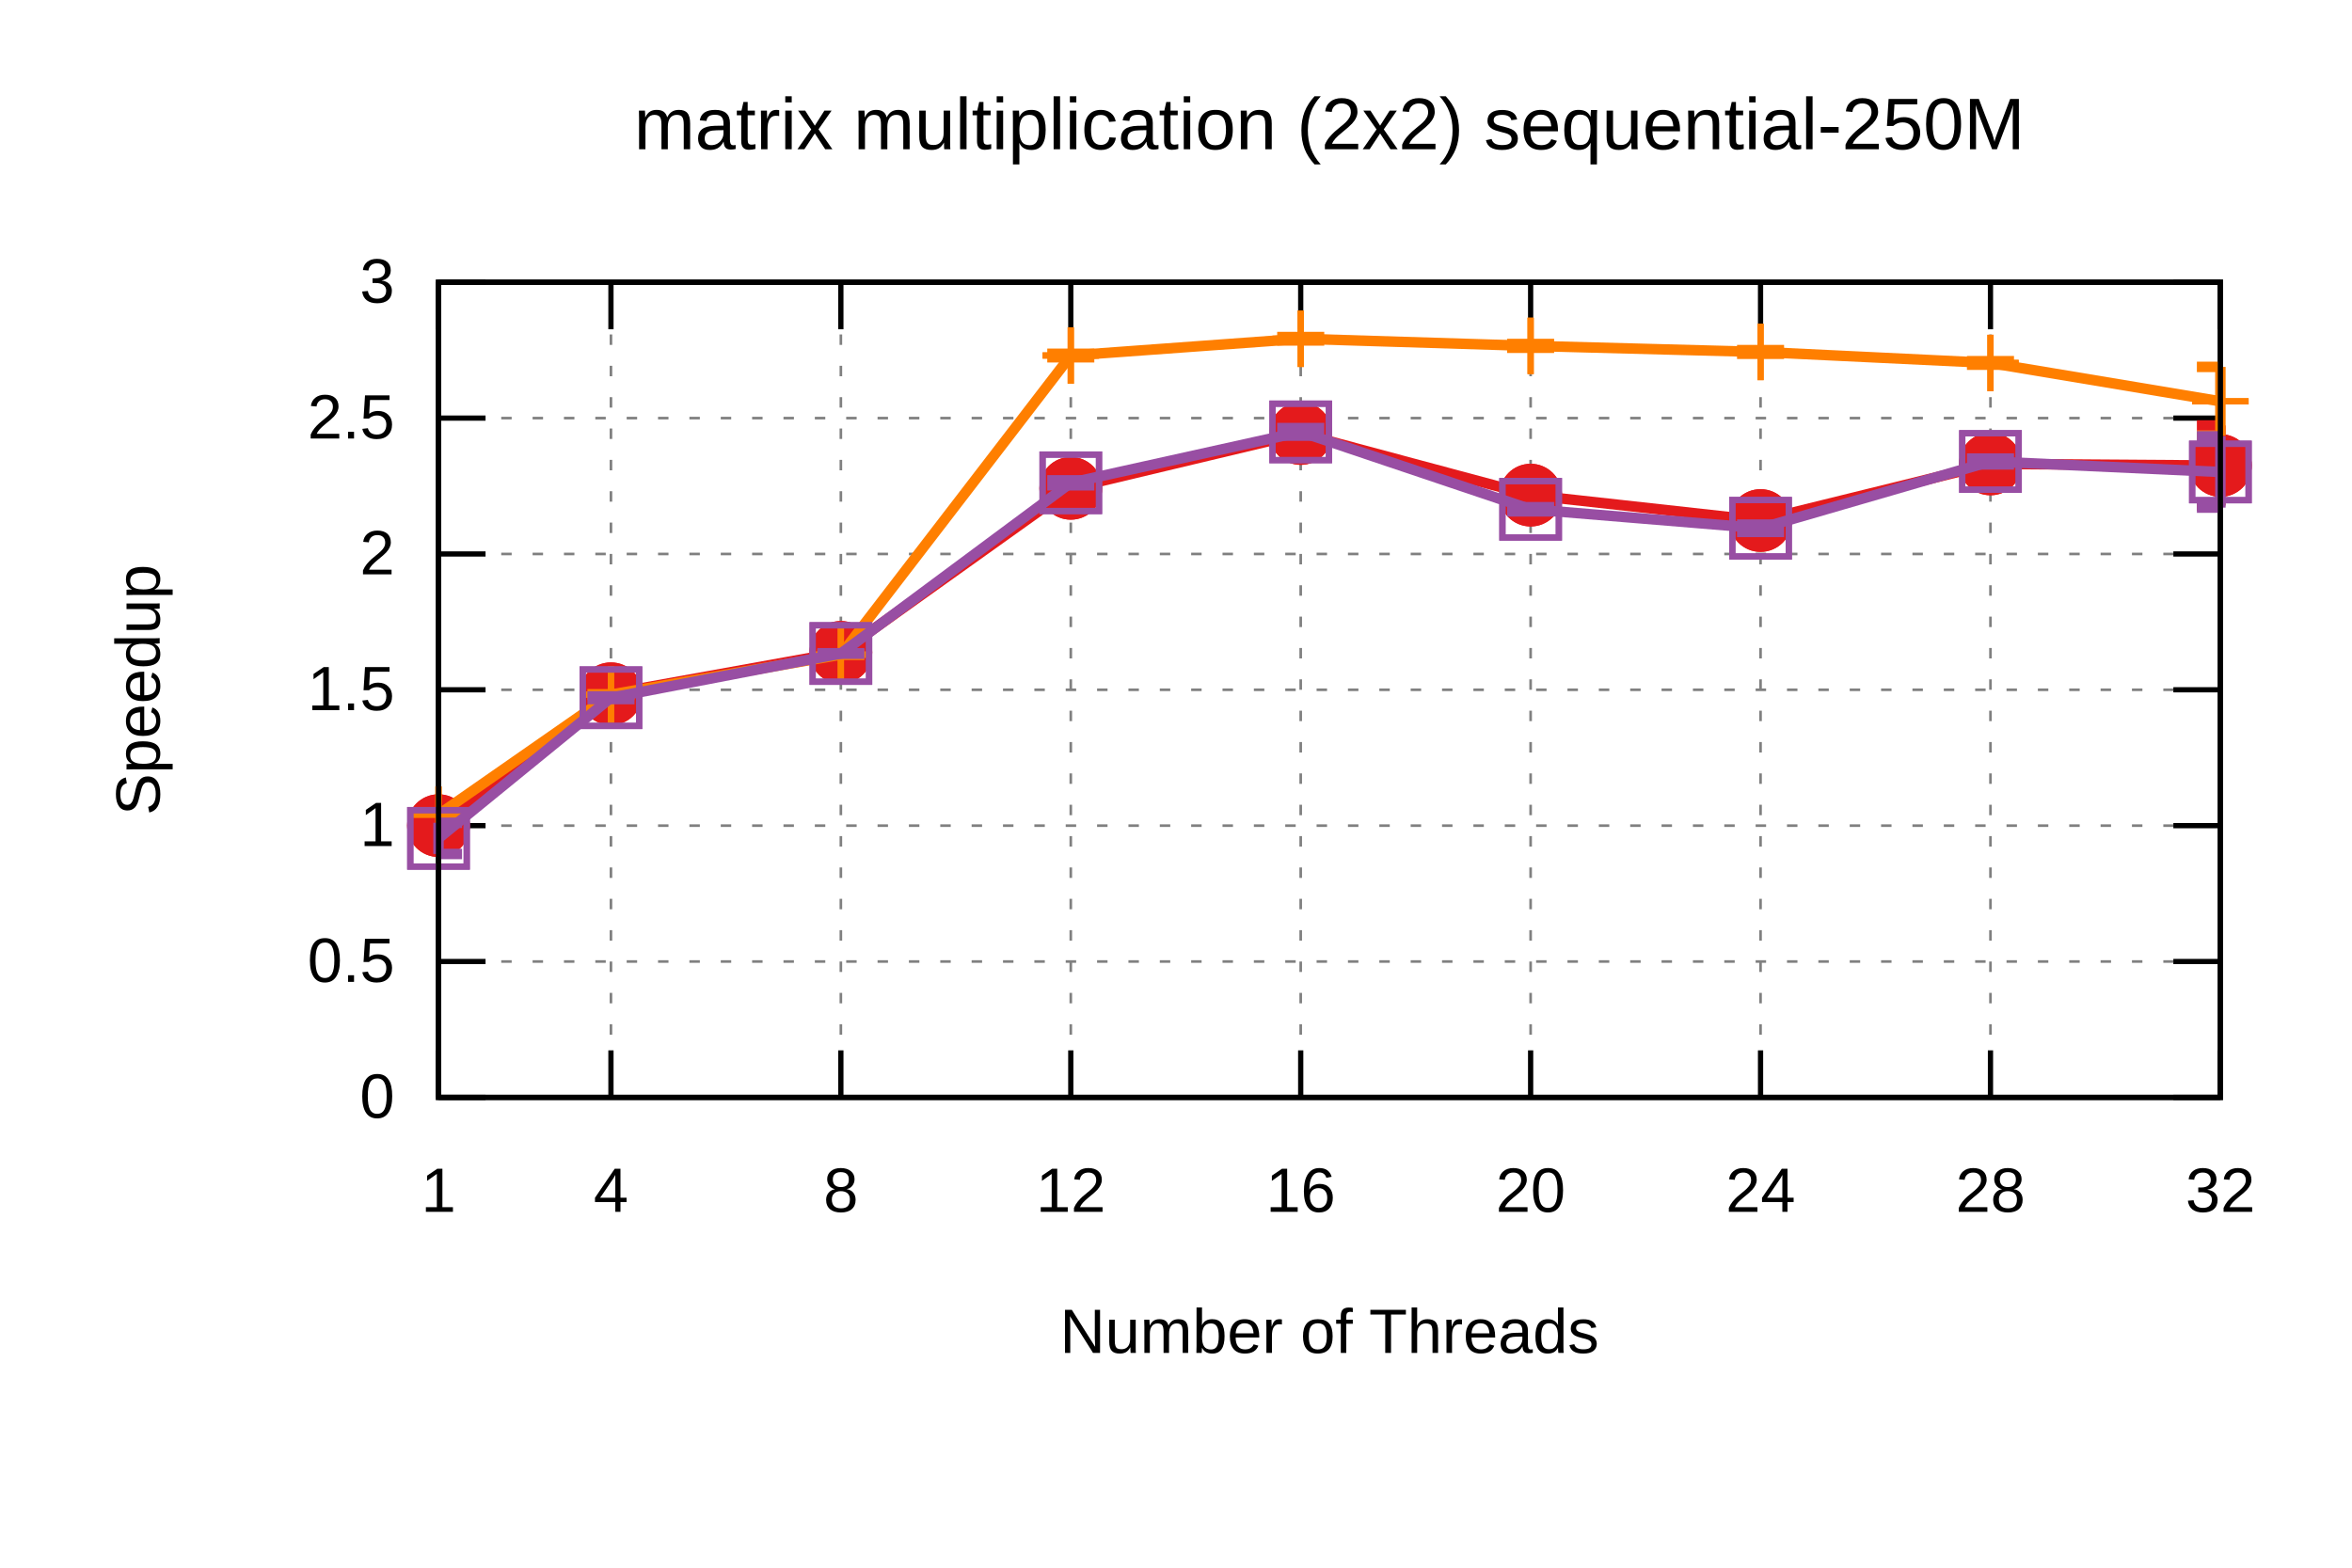
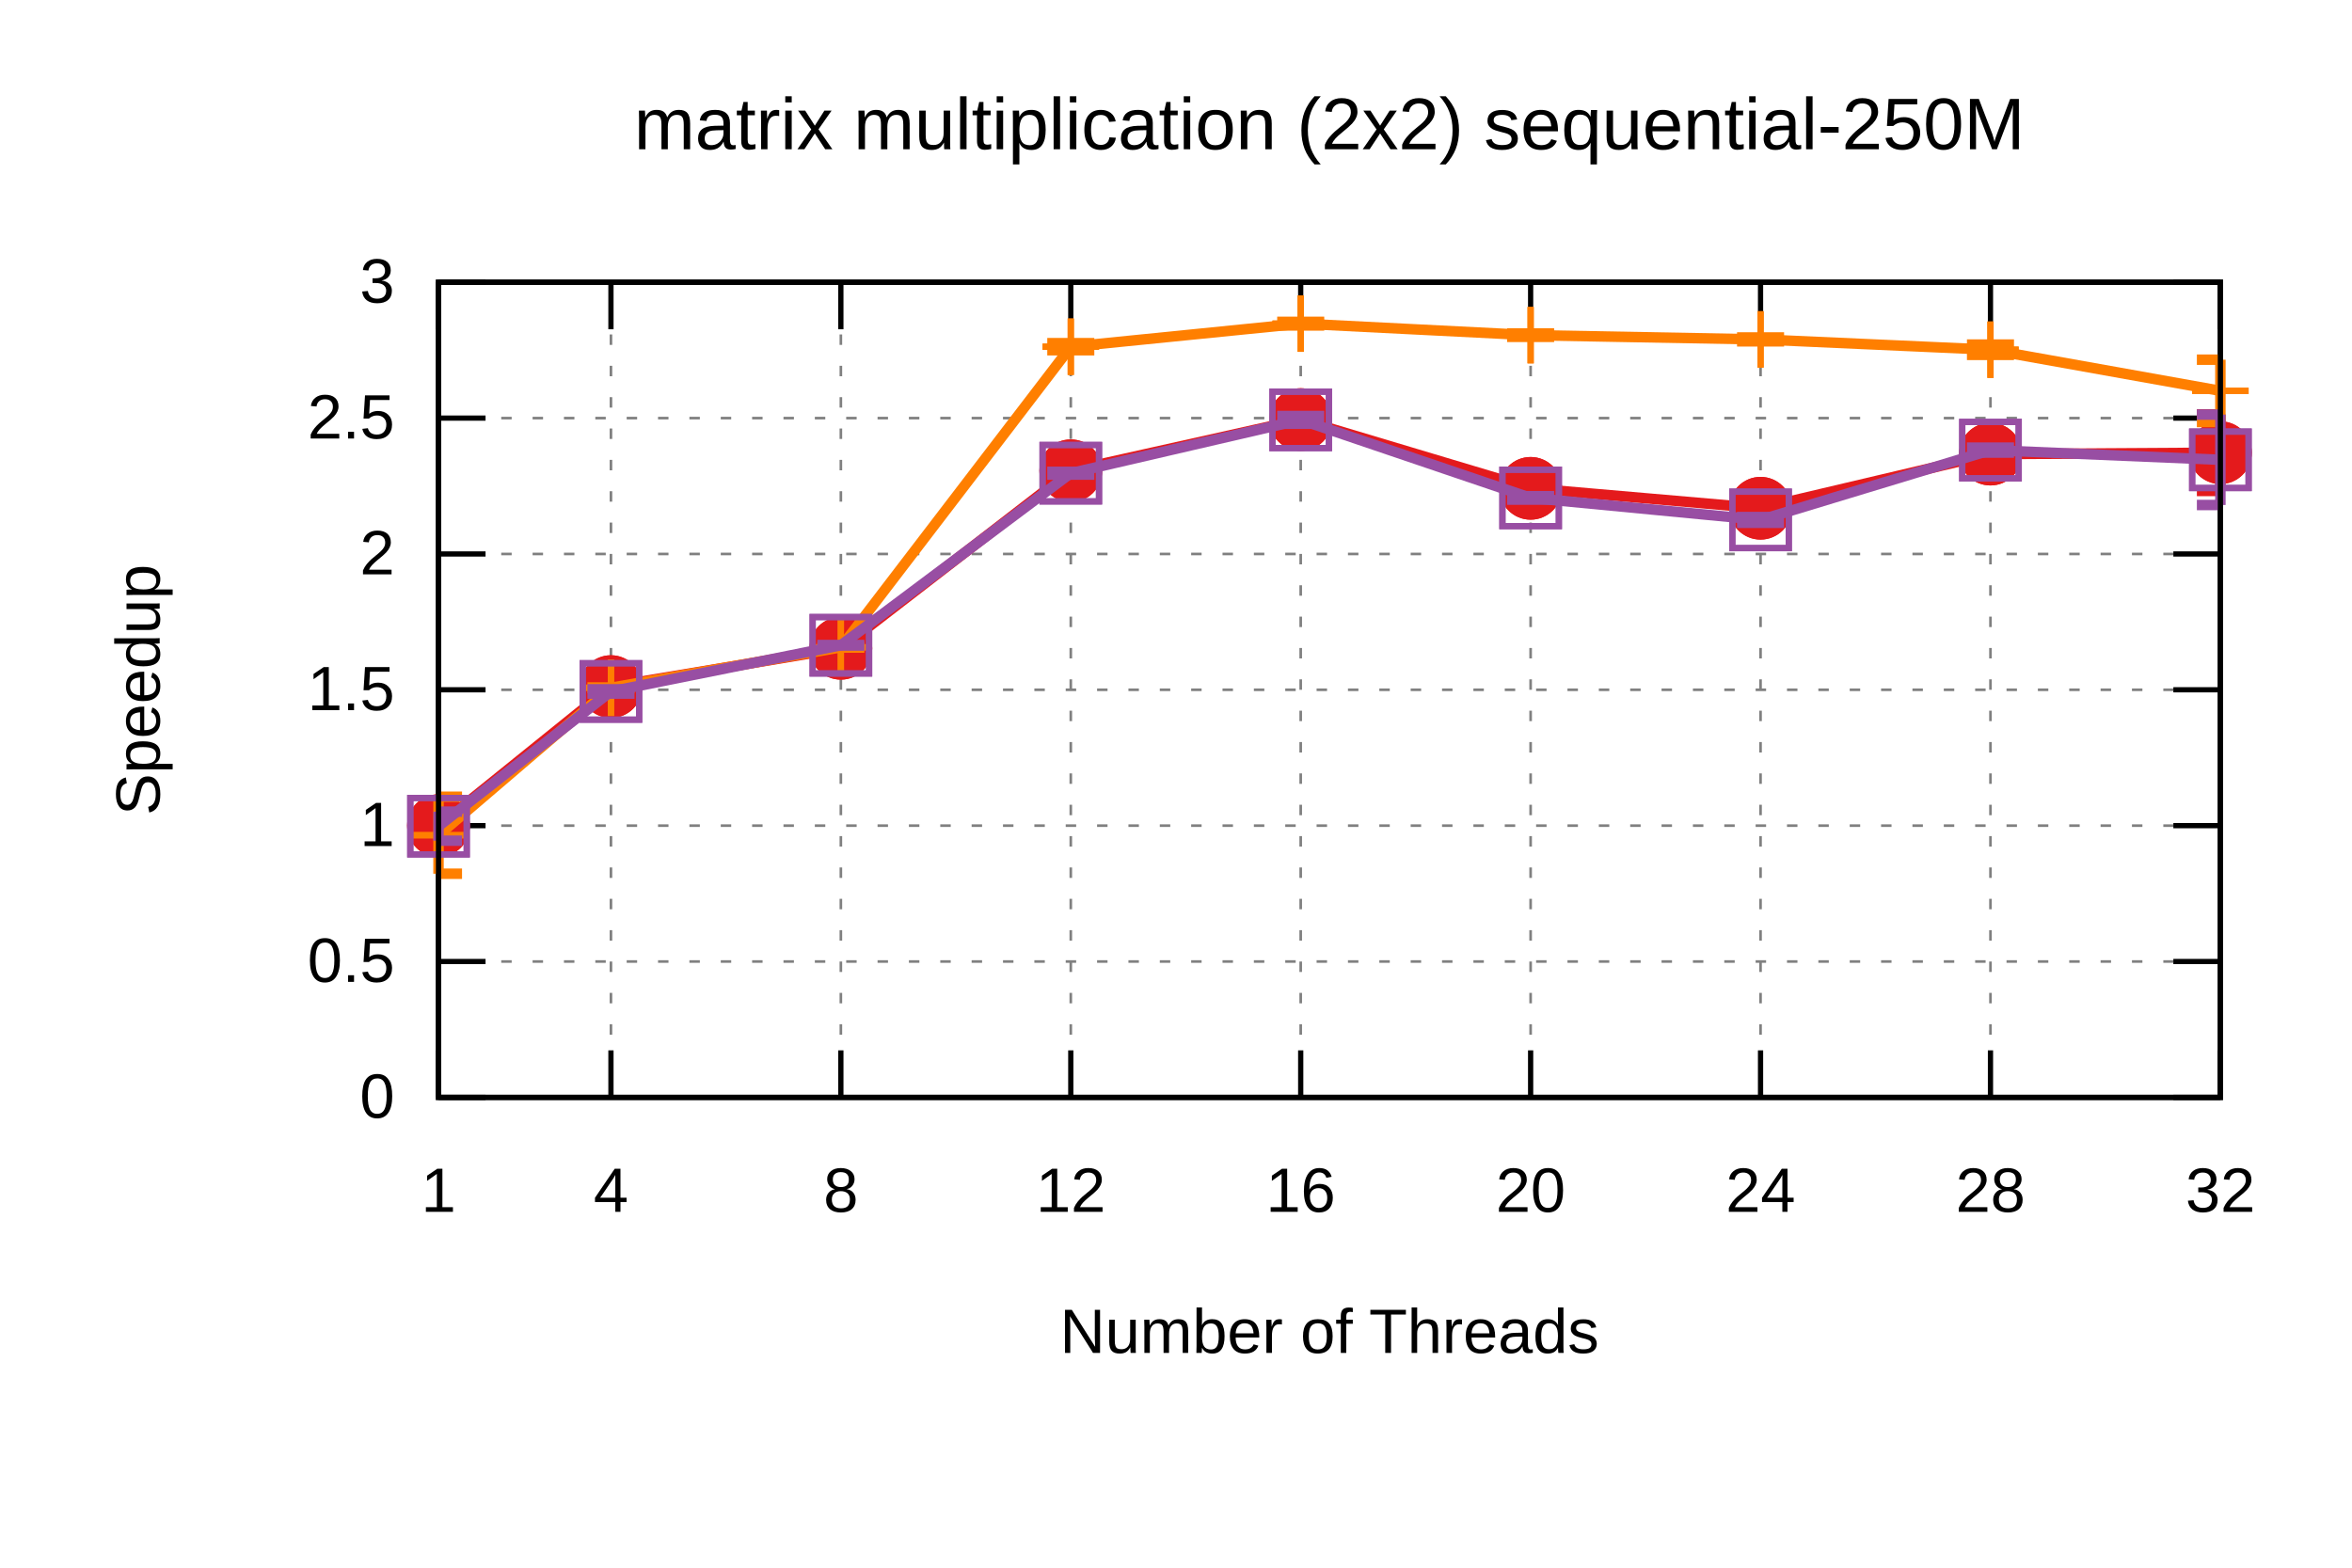
<svg xmlns="http://www.w3.org/2000/svg" xmlns:xlink="http://www.w3.org/1999/xlink" width="450" height="300" viewBox="0 0 450 300">
  <g id="gnuplot_canvas">
    <rect x="0" y="0" width="450" height="300" fill="none" />
    <defs>
      <circle id="gpDot" r="0.5" stroke-width="0.5" stroke="currentColor" />
      <path id="gpPt0" stroke-width="0.222" stroke="currentColor" d="M-1,0 h2 M0,-1 v2" />
      <path id="gpPt1" stroke-width="0.222" stroke="currentColor" d="M-1,-1 L1,1 M1,-1 L-1,1" />
      <path id="gpPt2" stroke-width="0.222" stroke="currentColor" d="M-1,0 L1,0 M0,-1 L0,1 M-1,-1 L1,1 M-1,1 L1,-1" />
      <rect id="gpPt3" stroke-width="0.222" stroke="currentColor" x="-1" y="-1" width="2" height="2" />
      <rect id="gpPt4" stroke-width="0.222" stroke="currentColor" fill="currentColor" x="-1" y="-1" width="2" height="2" />
      <circle id="gpPt5" stroke-width="0.222" stroke="currentColor" cx="0" cy="0" r="1" />
      <use xlink:href="#gpPt5" id="gpPt6" fill="currentColor" stroke="none" />
      <path id="gpPt7" stroke-width="0.222" stroke="currentColor" d="M0,-1.33 L-1.33,0.67 L1.33,0.67 z" />
      <use xlink:href="#gpPt7" id="gpPt8" fill="currentColor" stroke="none" />
      <use xlink:href="#gpPt7" id="gpPt9" stroke="currentColor" transform="rotate(180)" />
      <use xlink:href="#gpPt9" id="gpPt10" fill="currentColor" stroke="none" />
      <use xlink:href="#gpPt3" id="gpPt11" stroke="currentColor" transform="rotate(45)" />
      <use xlink:href="#gpPt11" id="gpPt12" fill="currentColor" stroke="none" />
      <path id="gpPt13" stroke-width="0.222" stroke="currentColor" d="M0,1.330 L1.265,0.411 L0.782,-1.067 L-0.782,-1.076 L-1.265,0.411 z" />
      <use xlink:href="#gpPt13" id="gpPt14" fill="currentColor" stroke="none" />
      <filter id="textbox" filterUnits="objectBoundingBox" x="0" y="0" height="1" width="1">
        <feFlood flood-color="white" flood-opacity="1" result="bgnd" />
        <feComposite in="SourceGraphic" in2="bgnd" operator="atop" />
      </filter>
      <filter id="greybox" filterUnits="objectBoundingBox" x="0" y="0" height="1" width="1">
        <feFlood flood-color="lightgrey" flood-opacity="1" result="grey" />
        <feComposite in="SourceGraphic" in2="grey" operator="atop" />
      </filter>
    </defs>
    <g fill="none" color="white" stroke="currentColor" stroke-width="1.00" stroke-linecap="butt" stroke-linejoin="miter">
</g>
    <g fill="none" color="black" stroke="currentColor" stroke-width="1.00" stroke-linecap="butt" stroke-linejoin="miter">
</g>
    <g fill="none" color="black" stroke="black" stroke-width="0.50" stroke-linecap="butt" stroke-linejoin="miter">
</g>
    <g fill="none" color="gray" stroke="currentColor" stroke-width="0.50" stroke-linecap="butt" stroke-linejoin="miter">
      <path stroke="gray" stroke-dasharray="2,4" class="gridline" d="M83.90,210.00 L424.82,210.00  " />
    </g>
    <g fill="none" color="gray" stroke="gray" stroke-width="1.00" stroke-linecap="butt" stroke-linejoin="miter">
</g>
    <g fill="none" color="black" stroke="currentColor" stroke-width="1.00" stroke-linecap="butt" stroke-linejoin="miter">
      <path stroke="black" d="M83.90,210.00 L92.90,210.00 M424.82,210.00 L415.82,210.00  " />
      <g transform="translate(75.51,213.90)" stroke="none" fill="black" font-family="Arial" font-size="12.00" text-anchor="end">
        <text>
          <tspan font-family="Arial"> 0</tspan>
        </text>
      </g>
    </g>
    <g fill="none" color="black" stroke="currentColor" stroke-width="1.00" stroke-linecap="butt" stroke-linejoin="miter">
</g>
    <g fill="none" color="black" stroke="black" stroke-width="0.50" stroke-linecap="butt" stroke-linejoin="miter">
</g>
    <g fill="none" color="gray" stroke="currentColor" stroke-width="0.50" stroke-linecap="butt" stroke-linejoin="miter">
      <path stroke="gray" stroke-dasharray="2,4" class="gridline" d="M83.90,184.00 L424.82,184.00  " />
    </g>
    <g fill="none" color="gray" stroke="gray" stroke-width="1.00" stroke-linecap="butt" stroke-linejoin="miter">
</g>
    <g fill="none" color="black" stroke="currentColor" stroke-width="1.00" stroke-linecap="butt" stroke-linejoin="miter">
      <path stroke="black" d="M83.90,184.00 L92.90,184.00 M424.82,184.00 L415.82,184.00  " />
      <g transform="translate(75.51,187.90)" stroke="none" fill="black" font-family="Arial" font-size="12.00" text-anchor="end">
        <text>
          <tspan font-family="Arial"> 0.5</tspan>
        </text>
      </g>
    </g>
    <g fill="none" color="black" stroke="currentColor" stroke-width="1.00" stroke-linecap="butt" stroke-linejoin="miter">
</g>
    <g fill="none" color="black" stroke="black" stroke-width="0.50" stroke-linecap="butt" stroke-linejoin="miter">
</g>
    <g fill="none" color="gray" stroke="currentColor" stroke-width="0.50" stroke-linecap="butt" stroke-linejoin="miter">
      <path stroke="gray" stroke-dasharray="2,4" class="gridline" d="M83.90,158.00 L424.82,158.00  " />
    </g>
    <g fill="none" color="gray" stroke="gray" stroke-width="1.00" stroke-linecap="butt" stroke-linejoin="miter">
</g>
    <g fill="none" color="black" stroke="currentColor" stroke-width="1.00" stroke-linecap="butt" stroke-linejoin="miter">
      <path stroke="black" d="M83.90,158.00 L92.90,158.00 M424.82,158.00 L415.82,158.00  " />
      <g transform="translate(75.51,161.90)" stroke="none" fill="black" font-family="Arial" font-size="12.00" text-anchor="end">
        <text>
          <tspan font-family="Arial"> 1</tspan>
        </text>
      </g>
    </g>
    <g fill="none" color="black" stroke="currentColor" stroke-width="1.00" stroke-linecap="butt" stroke-linejoin="miter">
</g>
    <g fill="none" color="black" stroke="black" stroke-width="0.50" stroke-linecap="butt" stroke-linejoin="miter">
</g>
    <g fill="none" color="gray" stroke="currentColor" stroke-width="0.50" stroke-linecap="butt" stroke-linejoin="miter">
      <path stroke="gray" stroke-dasharray="2,4" class="gridline" d="M83.90,132.00 L424.82,132.00  " />
    </g>
    <g fill="none" color="gray" stroke="gray" stroke-width="1.00" stroke-linecap="butt" stroke-linejoin="miter">
</g>
    <g fill="none" color="black" stroke="currentColor" stroke-width="1.00" stroke-linecap="butt" stroke-linejoin="miter">
      <path stroke="black" d="M83.90,132.00 L92.90,132.00 M424.82,132.00 L415.82,132.00  " />
      <g transform="translate(75.51,135.90)" stroke="none" fill="black" font-family="Arial" font-size="12.00" text-anchor="end">
        <text>
          <tspan font-family="Arial"> 1.5</tspan>
        </text>
      </g>
    </g>
    <g fill="none" color="black" stroke="currentColor" stroke-width="1.00" stroke-linecap="butt" stroke-linejoin="miter">
</g>
    <g fill="none" color="black" stroke="black" stroke-width="0.50" stroke-linecap="butt" stroke-linejoin="miter">
</g>
    <g fill="none" color="gray" stroke="currentColor" stroke-width="0.50" stroke-linecap="butt" stroke-linejoin="miter">
      <path stroke="gray" stroke-dasharray="2,4" class="gridline" d="M83.90,106.01 L424.82,106.01  " />
    </g>
    <g fill="none" color="gray" stroke="gray" stroke-width="1.00" stroke-linecap="butt" stroke-linejoin="miter">
</g>
    <g fill="none" color="black" stroke="currentColor" stroke-width="1.00" stroke-linecap="butt" stroke-linejoin="miter">
      <path stroke="black" d="M83.90,106.01 L92.90,106.01 M424.82,106.01 L415.82,106.01  " />
      <g transform="translate(75.51,109.91)" stroke="none" fill="black" font-family="Arial" font-size="12.00" text-anchor="end">
        <text>
          <tspan font-family="Arial"> 2</tspan>
        </text>
      </g>
    </g>
    <g fill="none" color="black" stroke="currentColor" stroke-width="1.00" stroke-linecap="butt" stroke-linejoin="miter">
</g>
    <g fill="none" color="black" stroke="black" stroke-width="0.50" stroke-linecap="butt" stroke-linejoin="miter">
</g>
    <g fill="none" color="gray" stroke="currentColor" stroke-width="0.50" stroke-linecap="butt" stroke-linejoin="miter">
      <path stroke="gray" stroke-dasharray="2,4" class="gridline" d="M83.90,80.01 L424.82,80.01  " />
    </g>
    <g fill="none" color="gray" stroke="gray" stroke-width="1.00" stroke-linecap="butt" stroke-linejoin="miter">
</g>
    <g fill="none" color="black" stroke="currentColor" stroke-width="1.00" stroke-linecap="butt" stroke-linejoin="miter">
      <path stroke="black" d="M83.90,80.01 L92.90,80.01 M424.82,80.01 L415.82,80.01  " />
      <g transform="translate(75.51,83.91)" stroke="none" fill="black" font-family="Arial" font-size="12.00" text-anchor="end">
        <text>
          <tspan font-family="Arial"> 2.5</tspan>
        </text>
      </g>
    </g>
    <g fill="none" color="black" stroke="currentColor" stroke-width="1.00" stroke-linecap="butt" stroke-linejoin="miter">
</g>
    <g fill="none" color="black" stroke="black" stroke-width="0.50" stroke-linecap="butt" stroke-linejoin="miter">
</g>
    <g fill="none" color="gray" stroke="currentColor" stroke-width="0.50" stroke-linecap="butt" stroke-linejoin="miter">
      <path stroke="gray" stroke-dasharray="2,4" class="gridline" d="M83.90,54.01 L424.82,54.01  " />
    </g>
    <g fill="none" color="gray" stroke="gray" stroke-width="1.00" stroke-linecap="butt" stroke-linejoin="miter">
</g>
    <g fill="none" color="black" stroke="currentColor" stroke-width="1.00" stroke-linecap="butt" stroke-linejoin="miter">
      <path stroke="black" d="M83.90,54.01 L92.90,54.01 M424.82,54.01 L415.82,54.01  " />
      <g transform="translate(75.51,57.91)" stroke="none" fill="black" font-family="Arial" font-size="12.00" text-anchor="end">
        <text>
          <tspan font-family="Arial"> 3</tspan>
        </text>
      </g>
    </g>
    <g fill="none" color="black" stroke="currentColor" stroke-width="1.00" stroke-linecap="butt" stroke-linejoin="miter">
</g>
    <g fill="none" color="black" stroke="black" stroke-width="0.50" stroke-linecap="butt" stroke-linejoin="miter">
</g>
    <g fill="none" color="gray" stroke="currentColor" stroke-width="0.50" stroke-linecap="butt" stroke-linejoin="miter">
      <path stroke="gray" stroke-dasharray="2,4" class="gridline" d="M83.90,210.00 L83.90,54.01  " />
    </g>
    <g fill="none" color="gray" stroke="gray" stroke-width="1.00" stroke-linecap="butt" stroke-linejoin="miter">
</g>
    <g fill="none" color="black" stroke="currentColor" stroke-width="1.00" stroke-linecap="butt" stroke-linejoin="miter">
      <path stroke="black" d="M83.90,210.00 L83.90,201.00 M83.90,54.01 L83.90,63.01  " />
      <g transform="translate(83.90,231.90)" stroke="none" fill="black" font-family="Arial" font-size="12.00" text-anchor="middle">
        <text>
          <tspan font-family="Arial"> 1</tspan>
        </text>
      </g>
    </g>
    <g fill="none" color="black" stroke="currentColor" stroke-width="1.00" stroke-linecap="butt" stroke-linejoin="miter">
</g>
    <g fill="none" color="black" stroke="black" stroke-width="0.50" stroke-linecap="butt" stroke-linejoin="miter">
</g>
    <g fill="none" color="gray" stroke="currentColor" stroke-width="0.50" stroke-linecap="butt" stroke-linejoin="miter">
      <path stroke="gray" stroke-dasharray="2,4" class="gridline" d="M116.89,210.00 L116.89,54.01  " />
    </g>
    <g fill="none" color="gray" stroke="gray" stroke-width="1.00" stroke-linecap="butt" stroke-linejoin="miter">
</g>
    <g fill="none" color="black" stroke="currentColor" stroke-width="1.00" stroke-linecap="butt" stroke-linejoin="miter">
      <path stroke="black" d="M116.89,210.00 L116.89,201.00 M116.89,54.01 L116.89,63.01  " />
      <g transform="translate(116.89,231.90)" stroke="none" fill="black" font-family="Arial" font-size="12.00" text-anchor="middle">
        <text>
          <tspan font-family="Arial"> 4</tspan>
        </text>
      </g>
    </g>
    <g fill="none" color="black" stroke="currentColor" stroke-width="1.00" stroke-linecap="butt" stroke-linejoin="miter">
</g>
    <g fill="none" color="black" stroke="black" stroke-width="0.50" stroke-linecap="butt" stroke-linejoin="miter">
</g>
    <g fill="none" color="gray" stroke="currentColor" stroke-width="0.50" stroke-linecap="butt" stroke-linejoin="miter">
      <path stroke="gray" stroke-dasharray="2,4" class="gridline" d="M160.88,210.00 L160.88,54.01  " />
    </g>
    <g fill="none" color="gray" stroke="gray" stroke-width="1.00" stroke-linecap="butt" stroke-linejoin="miter">
</g>
    <g fill="none" color="black" stroke="currentColor" stroke-width="1.00" stroke-linecap="butt" stroke-linejoin="miter">
      <path stroke="black" d="M160.88,210.00 L160.88,201.00 M160.88,54.01 L160.88,63.01  " />
      <g transform="translate(160.88,231.90)" stroke="none" fill="black" font-family="Arial" font-size="12.00" text-anchor="middle">
        <text>
          <tspan font-family="Arial"> 8</tspan>
        </text>
      </g>
    </g>
    <g fill="none" color="black" stroke="currentColor" stroke-width="1.00" stroke-linecap="butt" stroke-linejoin="miter">
</g>
    <g fill="none" color="black" stroke="black" stroke-width="0.50" stroke-linecap="butt" stroke-linejoin="miter">
</g>
    <g fill="none" color="gray" stroke="currentColor" stroke-width="0.50" stroke-linecap="butt" stroke-linejoin="miter">
      <path stroke="gray" stroke-dasharray="2,4" class="gridline" d="M204.87,210.00 L204.87,54.01  " />
    </g>
    <g fill="none" color="gray" stroke="gray" stroke-width="1.00" stroke-linecap="butt" stroke-linejoin="miter">
</g>
    <g fill="none" color="black" stroke="currentColor" stroke-width="1.00" stroke-linecap="butt" stroke-linejoin="miter">
      <path stroke="black" d="M204.87,210.00 L204.87,201.00 M204.87,54.01 L204.87,63.01  " />
      <g transform="translate(204.87,231.90)" stroke="none" fill="black" font-family="Arial" font-size="12.00" text-anchor="middle">
        <text>
          <tspan font-family="Arial"> 12</tspan>
        </text>
      </g>
    </g>
    <g fill="none" color="black" stroke="currentColor" stroke-width="1.00" stroke-linecap="butt" stroke-linejoin="miter">
</g>
    <g fill="none" color="black" stroke="black" stroke-width="0.50" stroke-linecap="butt" stroke-linejoin="miter">
</g>
    <g fill="none" color="gray" stroke="currentColor" stroke-width="0.50" stroke-linecap="butt" stroke-linejoin="miter">
      <path stroke="gray" stroke-dasharray="2,4" class="gridline" d="M248.86,210.00 L248.86,54.01  " />
    </g>
    <g fill="none" color="gray" stroke="gray" stroke-width="1.00" stroke-linecap="butt" stroke-linejoin="miter">
</g>
    <g fill="none" color="black" stroke="currentColor" stroke-width="1.00" stroke-linecap="butt" stroke-linejoin="miter">
      <path stroke="black" d="M248.86,210.00 L248.86,201.00 M248.86,54.01 L248.86,63.01  " />
      <g transform="translate(248.86,231.90)" stroke="none" fill="black" font-family="Arial" font-size="12.00" text-anchor="middle">
        <text>
          <tspan font-family="Arial"> 16</tspan>
        </text>
      </g>
    </g>
    <g fill="none" color="black" stroke="currentColor" stroke-width="1.00" stroke-linecap="butt" stroke-linejoin="miter">
</g>
    <g fill="none" color="black" stroke="black" stroke-width="0.50" stroke-linecap="butt" stroke-linejoin="miter">
</g>
    <g fill="none" color="gray" stroke="currentColor" stroke-width="0.50" stroke-linecap="butt" stroke-linejoin="miter">
      <path stroke="gray" stroke-dasharray="2,4" class="gridline" d="M292.85,210.00 L292.85,54.01  " />
    </g>
    <g fill="none" color="gray" stroke="gray" stroke-width="1.00" stroke-linecap="butt" stroke-linejoin="miter">
</g>
    <g fill="none" color="black" stroke="currentColor" stroke-width="1.00" stroke-linecap="butt" stroke-linejoin="miter">
      <path stroke="black" d="M292.85,210.00 L292.85,201.00 M292.85,54.01 L292.85,63.01  " />
      <g transform="translate(292.85,231.90)" stroke="none" fill="black" font-family="Arial" font-size="12.00" text-anchor="middle">
        <text>
          <tspan font-family="Arial"> 20</tspan>
        </text>
      </g>
    </g>
    <g fill="none" color="black" stroke="currentColor" stroke-width="1.00" stroke-linecap="butt" stroke-linejoin="miter">
</g>
    <g fill="none" color="black" stroke="black" stroke-width="0.50" stroke-linecap="butt" stroke-linejoin="miter">
</g>
    <g fill="none" color="gray" stroke="currentColor" stroke-width="0.50" stroke-linecap="butt" stroke-linejoin="miter">
      <path stroke="gray" stroke-dasharray="2,4" class="gridline" d="M336.84,210.00 L336.84,54.01  " />
    </g>
    <g fill="none" color="gray" stroke="gray" stroke-width="1.00" stroke-linecap="butt" stroke-linejoin="miter">
</g>
    <g fill="none" color="black" stroke="currentColor" stroke-width="1.00" stroke-linecap="butt" stroke-linejoin="miter">
      <path stroke="black" d="M336.84,210.00 L336.84,201.00 M336.84,54.01 L336.84,63.01  " />
      <g transform="translate(336.84,231.90)" stroke="none" fill="black" font-family="Arial" font-size="12.00" text-anchor="middle">
        <text>
          <tspan font-family="Arial"> 24</tspan>
        </text>
      </g>
    </g>
    <g fill="none" color="black" stroke="currentColor" stroke-width="1.00" stroke-linecap="butt" stroke-linejoin="miter">
</g>
    <g fill="none" color="black" stroke="black" stroke-width="0.50" stroke-linecap="butt" stroke-linejoin="miter">
</g>
    <g fill="none" color="gray" stroke="currentColor" stroke-width="0.50" stroke-linecap="butt" stroke-linejoin="miter">
      <path stroke="gray" stroke-dasharray="2,4" class="gridline" d="M380.83,210.00 L380.83,54.01  " />
    </g>
    <g fill="none" color="gray" stroke="gray" stroke-width="1.00" stroke-linecap="butt" stroke-linejoin="miter">
</g>
    <g fill="none" color="black" stroke="currentColor" stroke-width="1.00" stroke-linecap="butt" stroke-linejoin="miter">
      <path stroke="black" d="M380.83,210.00 L380.83,201.00 M380.83,54.01 L380.83,63.01  " />
      <g transform="translate(380.83,231.90)" stroke="none" fill="black" font-family="Arial" font-size="12.00" text-anchor="middle">
        <text>
          <tspan font-family="Arial"> 28</tspan>
        </text>
      </g>
    </g>
    <g fill="none" color="black" stroke="currentColor" stroke-width="1.00" stroke-linecap="butt" stroke-linejoin="miter">
</g>
    <g fill="none" color="black" stroke="black" stroke-width="0.50" stroke-linecap="butt" stroke-linejoin="miter">
</g>
    <g fill="none" color="gray" stroke="currentColor" stroke-width="0.50" stroke-linecap="butt" stroke-linejoin="miter">
      <path stroke="gray" stroke-dasharray="2,4" class="gridline" d="M424.82,210.00 L424.82,54.01  " />
    </g>
    <g fill="none" color="gray" stroke="gray" stroke-width="1.00" stroke-linecap="butt" stroke-linejoin="miter">
</g>
    <g fill="none" color="black" stroke="currentColor" stroke-width="1.00" stroke-linecap="butt" stroke-linejoin="miter">
      <path stroke="black" d="M424.82,210.00 L424.82,201.00 M424.82,54.01 L424.82,63.01  " />
      <g transform="translate(424.82,231.90)" stroke="none" fill="black" font-family="Arial" font-size="12.00" text-anchor="middle">
        <text>
          <tspan font-family="Arial"> 32</tspan>
        </text>
      </g>
    </g>
    <g fill="none" color="black" stroke="currentColor" stroke-width="1.00" stroke-linecap="butt" stroke-linejoin="miter">
</g>
    <g fill="none" color="black" stroke="currentColor" stroke-width="1.00" stroke-linecap="butt" stroke-linejoin="miter">
      <path stroke="black" d="M83.90,54.01 L83.90,210.00 L424.82,210.00 L424.82,54.01 L83.90,54.01 Z  " />
    </g>
    <g fill="none" color="black" stroke="currentColor" stroke-width="1.00" stroke-linecap="butt" stroke-linejoin="miter">
      <g transform="translate(30.55,132.01) rotate(270)" stroke="none" fill="black" font-family="Arial" font-size="12.00" text-anchor="middle">
        <text>
          <tspan font-family="Arial">Speedup</tspan>
        </text>
      </g>
    </g>
    <g fill="none" color="black" stroke="currentColor" stroke-width="1.00" stroke-linecap="butt" stroke-linejoin="miter">
      <g transform="translate(254.36,258.90)" stroke="none" fill="black" font-family="Arial" font-size="12.00" text-anchor="middle">
        <text>
          <tspan font-family="Arial">Number of Threads</tspan>
        </text>
      </g>
    </g>
    <g fill="none" color="black" stroke="currentColor" stroke-width="1.00" stroke-linecap="butt" stroke-linejoin="miter">
</g>
    <g id="gnuplot_plot_1">
      <g fill="none" color="white" stroke="currentColor" stroke-width="2.00" stroke-linecap="butt" stroke-linejoin="miter">
</g>
      <g fill="none" color="black" stroke="currentColor" stroke-width="2.00" stroke-linecap="butt" stroke-linejoin="miter">
-         <path stroke="rgb(228,  26,  28)" d="M83.90,158.12 L83.90,157.88 M83.90,158.12 L88.40,158.12 M83.90,157.88 L88.40,157.88 M116.89,132.90 L116.89,132.61   M112.39,132.90 L121.39,132.90 M112.39,132.61 L121.39,132.61 M160.88,124.94 L160.88,124.74 M156.38,124.94 L165.38,124.94   M156.38,124.74 L165.38,124.74 M204.87,94.36 L204.87,92.54 M200.37,94.36 L209.37,94.36 M200.37,92.54 L209.37,92.54   M248.86,83.31 L248.86,82.61 M244.36,83.31 L253.36,83.31 M244.36,82.61 L253.36,82.61 M292.85,95.37 L292.85,94.13   M288.35,95.37 L297.35,95.37 M288.35,94.13 L297.35,94.13 M336.84,99.96 L336.84,99.27 M332.34,99.96 L341.34,99.96   M332.34,99.27 L341.34,99.27 M380.83,89.85 L380.83,87.71 M376.33,89.85 L385.33,89.85 M376.33,87.71 L385.33,87.71   M424.82,96.74 L424.82,81.42 M420.32,96.74 L424.82,96.74 M420.32,81.42 L424.82,81.42  " />
+         <path stroke="rgb(228,  26,  28)" d="M83.90,160.15 L83.90,155.86 M83.90,160.15 L88.40,160.15 M83.90,155.86 L88.40,155.86 M116.89,131.47 L116.89,131.31   M112.39,131.47 L121.39,131.47 M112.39,131.31 L121.39,131.31 M160.88,124.12 L160.88,124.00 M156.38,124.12 L165.38,124.12   M156.38,124.00 L165.38,124.00 M204.87,90.34 L204.87,89.84 M200.37,90.34 L209.37,90.34 M200.37,89.84 L209.37,89.84   M248.86,80.82 L248.86,79.76 M244.36,80.82 L253.36,80.82 M244.36,79.76 L253.36,79.76 M292.85,93.99 L292.85,92.91   M288.35,93.99 L297.35,93.99 M288.35,92.91 L297.35,92.91 M336.84,97.81 L336.84,96.70 M332.34,97.81 L341.34,97.81   M332.34,96.70 L341.34,96.70 M380.83,89.83 L380.83,83.96 M376.33,89.83 L385.33,89.83 M376.33,83.96 L385.33,83.96   M424.82,93.95 L424.82,79.30 M420.32,93.95 L424.82,93.95 M420.32,79.30 L424.82,79.30  " />
      </g>
      <g fill="none" color="black" stroke="currentColor" stroke-width="2.00" stroke-linecap="butt" stroke-linejoin="miter">
        <use xlink:href="#gpPt6" transform="translate(83.90,158.00) scale(5.40)" color="rgb(228,  26,  28)" />
-         <use xlink:href="#gpPt6" transform="translate(116.89,132.76) scale(5.40)" color="rgb(228,  26,  28)" />
-         <use xlink:href="#gpPt6" transform="translate(160.88,124.84) scale(5.40)" color="rgb(228,  26,  28)" />
-         <use xlink:href="#gpPt6" transform="translate(204.87,93.45) scale(5.40)" color="rgb(228,  26,  28)" />
-         <use xlink:href="#gpPt6" transform="translate(248.86,82.96) scale(5.40)" color="rgb(228,  26,  28)" />
-         <use xlink:href="#gpPt6" transform="translate(292.85,94.75) scale(5.40)" color="rgb(228,  26,  28)" />
-         <use xlink:href="#gpPt6" transform="translate(336.84,99.61) scale(5.40)" color="rgb(228,  26,  28)" />
-         <use xlink:href="#gpPt6" transform="translate(380.83,88.78) scale(5.40)" color="rgb(228,  26,  28)" />
-         <use xlink:href="#gpPt6" transform="translate(424.82,89.08) scale(5.40)" color="rgb(228,  26,  28)" />
+         <use xlink:href="#gpPt6" transform="translate(116.89,131.39) scale(5.40)" color="rgb(228,  26,  28)" />
+         <use xlink:href="#gpPt6" transform="translate(160.88,124.06) scale(5.40)" color="rgb(228,  26,  28)" />
+         <use xlink:href="#gpPt6" transform="translate(204.87,90.09) scale(5.40)" color="rgb(228,  26,  28)" />
+         <use xlink:href="#gpPt6" transform="translate(248.86,80.29) scale(5.40)" color="rgb(228,  26,  28)" />
+         <use xlink:href="#gpPt6" transform="translate(292.85,93.45) scale(5.40)" color="rgb(228,  26,  28)" />
+         <use xlink:href="#gpPt6" transform="translate(336.84,97.26) scale(5.40)" color="rgb(228,  26,  28)" />
+         <use xlink:href="#gpPt6" transform="translate(380.83,86.90) scale(5.40)" color="rgb(228,  26,  28)" />
+         <use xlink:href="#gpPt6" transform="translate(424.82,86.63) scale(5.40)" color="rgb(228,  26,  28)" />
      </g>
    </g>
    <g id="gnuplot_plot_2">
      <g fill="none" color="black" stroke="currentColor" stroke-width="2.00" stroke-linecap="butt" stroke-linejoin="miter">
-         <path stroke="rgb(228,  26,  28)" d="M83.90,158.00 L116.89,132.76 L160.88,124.84 L204.87,93.45 L248.86,82.96 L292.85,94.75 L336.84,99.61 L380.83,88.78   L424.82,89.08  " />
+         <path stroke="rgb(228,  26,  28)" d="M83.90,158.00 L116.89,131.39 L160.88,124.06 L204.87,90.09 L248.86,80.29 L292.85,93.45 L336.84,97.26 L380.83,86.90   L424.82,86.63  " />
        <use xlink:href="#gpPt6" transform="translate(83.90,158.00) scale(5.40)" color="rgb(228,  26,  28)" />
-         <use xlink:href="#gpPt6" transform="translate(116.89,132.76) scale(5.40)" color="rgb(228,  26,  28)" />
-         <use xlink:href="#gpPt6" transform="translate(160.88,124.84) scale(5.40)" color="rgb(228,  26,  28)" />
-         <use xlink:href="#gpPt6" transform="translate(204.87,93.45) scale(5.40)" color="rgb(228,  26,  28)" />
-         <use xlink:href="#gpPt6" transform="translate(248.86,82.96) scale(5.40)" color="rgb(228,  26,  28)" />
-         <use xlink:href="#gpPt6" transform="translate(292.85,94.75) scale(5.40)" color="rgb(228,  26,  28)" />
-         <use xlink:href="#gpPt6" transform="translate(336.84,99.61) scale(5.40)" color="rgb(228,  26,  28)" />
-         <use xlink:href="#gpPt6" transform="translate(380.83,88.78) scale(5.40)" color="rgb(228,  26,  28)" />
-         <use xlink:href="#gpPt6" transform="translate(424.82,89.08) scale(5.40)" color="rgb(228,  26,  28)" />
+         <use xlink:href="#gpPt6" transform="translate(116.89,131.39) scale(5.40)" color="rgb(228,  26,  28)" />
+         <use xlink:href="#gpPt6" transform="translate(160.88,124.06) scale(5.40)" color="rgb(228,  26,  28)" />
+         <use xlink:href="#gpPt6" transform="translate(204.87,90.09) scale(5.40)" color="rgb(228,  26,  28)" />
+         <use xlink:href="#gpPt6" transform="translate(248.86,80.29) scale(5.40)" color="rgb(228,  26,  28)" />
+         <use xlink:href="#gpPt6" transform="translate(292.85,93.45) scale(5.40)" color="rgb(228,  26,  28)" />
+         <use xlink:href="#gpPt6" transform="translate(336.84,97.26) scale(5.40)" color="rgb(228,  26,  28)" />
+         <use xlink:href="#gpPt6" transform="translate(380.83,86.90) scale(5.40)" color="rgb(228,  26,  28)" />
+         <use xlink:href="#gpPt6" transform="translate(424.82,86.63) scale(5.40)" color="rgb(228,  26,  28)" />
      </g>
    </g>
    <g id="gnuplot_plot_3">
      <g fill="none" color="black" stroke="currentColor" stroke-width="2.00" stroke-linecap="butt" stroke-linejoin="miter">
-         <path stroke="rgb(255, 127,   0)" d="M83.90,155.96 L83.90,155.82 M83.90,155.96 L88.40,155.96 M83.90,155.82 L88.40,155.82 M116.89,132.97 L116.89,132.86   M112.39,132.97 L121.39,132.97 M112.39,132.86 L121.39,132.86 M160.88,125.32 L160.88,125.23 M156.38,125.32 L165.38,125.32   M156.38,125.23 L165.38,125.23 M204.87,68.37 L204.87,67.70 M200.37,68.37 L209.37,68.37 M200.37,67.70 L209.37,67.70   M248.86,65.15 L248.86,64.50 M244.36,65.15 L253.36,65.15 M244.36,64.50 L253.36,64.50 M292.85,66.55 L292.85,65.83   M288.35,66.55 L297.35,66.55 M288.35,65.83 L297.35,65.83 M336.84,67.70 L336.84,67.00 M332.34,67.70 L341.34,67.70   M332.34,67.00 L341.34,67.00 M380.83,69.79 L380.83,69.12 M376.33,69.79 L385.33,69.79 M376.33,69.12 L385.33,69.12   M424.82,83.39 L424.82,70.21 M420.32,83.39 L424.82,83.39 M420.32,70.21 L424.82,70.21  " />
-       </g>
-       <g fill="none" color="black" stroke="currentColor" stroke-width="2.00" stroke-linecap="butt" stroke-linejoin="miter">
-         <use xlink:href="#gpPt0" transform="translate(83.90,155.89) scale(5.40)" color="rgb(255, 127,   0)" />
-         <use xlink:href="#gpPt0" transform="translate(116.89,132.91) scale(5.40)" color="rgb(255, 127,   0)" />
-         <use xlink:href="#gpPt0" transform="translate(160.88,125.28) scale(5.40)" color="rgb(255, 127,   0)" />
-         <use xlink:href="#gpPt0" transform="translate(204.87,68.03) scale(5.40)" color="rgb(255, 127,   0)" />
-         <use xlink:href="#gpPt0" transform="translate(248.86,64.83) scale(5.40)" color="rgb(255, 127,   0)" />
-         <use xlink:href="#gpPt0" transform="translate(292.85,66.19) scale(5.40)" color="rgb(255, 127,   0)" />
-         <use xlink:href="#gpPt0" transform="translate(336.84,67.35) scale(5.40)" color="rgb(255, 127,   0)" />
-         <use xlink:href="#gpPt0" transform="translate(380.83,69.46) scale(5.40)" color="rgb(255, 127,   0)" />
-         <use xlink:href="#gpPt0" transform="translate(424.82,76.80) scale(5.40)" color="rgb(255, 127,   0)" />
+         <path stroke="rgb(255, 127,   0)" d="M83.90,167.20 L83.90,152.47 M83.90,167.20 L88.40,167.20 M83.90,152.47 L88.40,152.47 M116.89,131.65 L116.89,131.56   M112.39,131.65 L121.39,131.65 M112.39,131.56 L121.39,131.56 M160.88,123.92 L160.88,123.81 M156.38,123.92 L165.38,123.92   M156.38,123.81 L165.38,123.81 M204.87,67.02 L204.87,65.67 M200.37,67.02 L209.37,67.02 M200.37,65.67 L209.37,65.67   M248.86,62.28 L248.86,61.59 M244.36,62.28 L253.36,62.28 M244.36,61.59 L253.36,61.59 M292.85,64.46 L292.85,63.82   M288.35,64.46 L297.35,64.46 M288.35,63.82 L297.35,63.82 M336.84,65.32 L336.84,64.58 M332.34,65.32 L341.34,65.32   M332.34,64.58 L341.34,64.58 M380.83,67.91 L380.83,65.94 M376.33,67.91 L385.33,67.91 M376.33,65.94 L385.33,65.94   M424.82,80.76 L424.82,68.83 M420.32,80.76 L424.82,80.76 M420.32,68.83 L424.82,68.83  " />
+       </g>
+       <g fill="none" color="black" stroke="currentColor" stroke-width="2.00" stroke-linecap="butt" stroke-linejoin="miter">
+         <use xlink:href="#gpPt0" transform="translate(83.90,159.83) scale(5.40)" color="rgb(255, 127,   0)" />
+         <use xlink:href="#gpPt0" transform="translate(116.89,131.61) scale(5.40)" color="rgb(255, 127,   0)" />
+         <use xlink:href="#gpPt0" transform="translate(160.88,123.87) scale(5.40)" color="rgb(255, 127,   0)" />
+         <use xlink:href="#gpPt0" transform="translate(204.87,66.35) scale(5.40)" color="rgb(255, 127,   0)" />
+         <use xlink:href="#gpPt0" transform="translate(248.86,61.93) scale(5.40)" color="rgb(255, 127,   0)" />
+         <use xlink:href="#gpPt0" transform="translate(292.85,64.14) scale(5.40)" color="rgb(255, 127,   0)" />
+         <use xlink:href="#gpPt0" transform="translate(336.84,64.95) scale(5.40)" color="rgb(255, 127,   0)" />
+         <use xlink:href="#gpPt0" transform="translate(380.83,66.92) scale(5.40)" color="rgb(255, 127,   0)" />
+         <use xlink:href="#gpPt0" transform="translate(424.82,74.79) scale(5.40)" color="rgb(255, 127,   0)" />
      </g>
    </g>
    <g id="gnuplot_plot_4">
      <g fill="none" color="black" stroke="currentColor" stroke-width="2.00" stroke-linecap="butt" stroke-linejoin="miter">
-         <path stroke="rgb(255, 127,   0)" d="M83.90,155.89 L116.89,132.91 L160.88,125.28 L204.87,68.03 L248.86,64.83 L292.85,66.19 L336.84,67.35 L380.83,69.46   L424.82,76.80  " />
-         <use xlink:href="#gpPt0" transform="translate(83.90,155.89) scale(5.40)" color="rgb(255, 127,   0)" />
-         <use xlink:href="#gpPt0" transform="translate(116.89,132.91) scale(5.40)" color="rgb(255, 127,   0)" />
-         <use xlink:href="#gpPt0" transform="translate(160.88,125.28) scale(5.40)" color="rgb(255, 127,   0)" />
-         <use xlink:href="#gpPt0" transform="translate(204.87,68.03) scale(5.40)" color="rgb(255, 127,   0)" />
-         <use xlink:href="#gpPt0" transform="translate(248.86,64.83) scale(5.40)" color="rgb(255, 127,   0)" />
-         <use xlink:href="#gpPt0" transform="translate(292.85,66.19) scale(5.40)" color="rgb(255, 127,   0)" />
-         <use xlink:href="#gpPt0" transform="translate(336.84,67.35) scale(5.40)" color="rgb(255, 127,   0)" />
-         <use xlink:href="#gpPt0" transform="translate(380.83,69.46) scale(5.40)" color="rgb(255, 127,   0)" />
-         <use xlink:href="#gpPt0" transform="translate(424.82,76.80) scale(5.40)" color="rgb(255, 127,   0)" />
+         <path stroke="rgb(255, 127,   0)" d="M83.90,159.83 L116.89,131.61 L160.88,123.87 L204.87,66.35 L248.86,61.93 L292.85,64.14 L336.84,64.95 L380.83,66.92   L424.82,74.79  " />
+         <use xlink:href="#gpPt0" transform="translate(83.90,159.83) scale(5.40)" color="rgb(255, 127,   0)" />
+         <use xlink:href="#gpPt0" transform="translate(116.89,131.61) scale(5.40)" color="rgb(255, 127,   0)" />
+         <use xlink:href="#gpPt0" transform="translate(160.88,123.87) scale(5.40)" color="rgb(255, 127,   0)" />
+         <use xlink:href="#gpPt0" transform="translate(204.87,66.35) scale(5.40)" color="rgb(255, 127,   0)" />
+         <use xlink:href="#gpPt0" transform="translate(248.86,61.93) scale(5.40)" color="rgb(255, 127,   0)" />
+         <use xlink:href="#gpPt0" transform="translate(292.85,64.14) scale(5.40)" color="rgb(255, 127,   0)" />
+         <use xlink:href="#gpPt0" transform="translate(336.84,64.95) scale(5.40)" color="rgb(255, 127,   0)" />
+         <use xlink:href="#gpPt0" transform="translate(380.83,66.92) scale(5.40)" color="rgb(255, 127,   0)" />
+         <use xlink:href="#gpPt0" transform="translate(424.82,74.79) scale(5.40)" color="rgb(255, 127,   0)" />
      </g>
    </g>
    <g id="gnuplot_plot_5">
      <g fill="none" color="black" stroke="currentColor" stroke-width="2.00" stroke-linecap="butt" stroke-linejoin="miter">
-         <path stroke="rgb(152,  78, 163)" d="M83.90,163.42 L83.90,157.45 M83.90,163.42 L88.40,163.42 M83.90,157.45 L88.40,157.45 M116.89,133.78 L116.89,133.26   M112.39,133.78 L121.39,133.78 M112.39,133.26 L121.39,133.26 M160.88,125.10 L160.88,125.01 M156.38,125.10 L165.38,125.10   M156.38,125.01 L165.38,125.01 M204.87,92.87 L204.87,91.92 M200.37,92.87 L209.37,92.87 M200.37,91.92 L209.37,91.92   M248.86,83.37 L248.86,81.92 M244.36,83.37 L253.36,83.37 M244.36,81.92 L253.36,81.92 M292.85,97.86 L292.85,97.06   M288.35,97.86 L297.35,97.86 M288.35,97.06 L297.35,97.06 M336.84,101.79 L336.84,100.39 M332.34,101.79 L341.34,101.79   M332.34,100.39 L341.34,100.39 M380.83,88.87 L380.83,87.75 M376.33,88.87 L385.33,88.87 M376.33,87.75 L385.33,87.75   M424.82,97.14 L424.82,83.50 M420.32,97.14 L424.82,97.14 M420.32,83.50 L424.82,83.50  " />
-       </g>
-       <g fill="none" color="black" stroke="currentColor" stroke-width="2.00" stroke-linecap="butt" stroke-linejoin="miter">
-         <use xlink:href="#gpPt3" transform="translate(83.90,160.43) scale(5.40)" color="rgb(152,  78, 163)" />
-         <use xlink:href="#gpPt3" transform="translate(116.89,133.52) scale(5.40)" color="rgb(152,  78, 163)" />
-         <use xlink:href="#gpPt3" transform="translate(160.88,125.06) scale(5.40)" color="rgb(152,  78, 163)" />
-         <use xlink:href="#gpPt3" transform="translate(204.87,92.39) scale(5.40)" color="rgb(152,  78, 163)" />
-         <use xlink:href="#gpPt3" transform="translate(248.86,82.65) scale(5.40)" color="rgb(152,  78, 163)" />
-         <use xlink:href="#gpPt3" transform="translate(292.85,97.46) scale(5.40)" color="rgb(152,  78, 163)" />
-         <use xlink:href="#gpPt3" transform="translate(336.84,101.09) scale(5.40)" color="rgb(152,  78, 163)" />
-         <use xlink:href="#gpPt3" transform="translate(380.83,88.31) scale(5.40)" color="rgb(152,  78, 163)" />
-         <use xlink:href="#gpPt3" transform="translate(424.82,90.32) scale(5.40)" color="rgb(152,  78, 163)" />
+         <path stroke="rgb(152,  78, 163)" d="M83.90,160.88 L83.90,155.32 M83.90,160.88 L88.40,160.88 M83.90,155.32 L88.40,155.32 M116.89,132.73 L116.89,131.91   M112.39,132.73 L121.39,132.73 M112.39,131.91 L121.39,131.91 M160.88,123.53 L160.88,123.43 M156.38,123.53 L165.38,123.53   M156.38,123.43 L165.38,123.43 M204.87,90.82 L204.87,90.29 M200.37,90.82 L209.37,90.82 M200.37,90.29 L209.37,90.29   M248.86,81.09 L248.86,79.61 M244.36,81.09 L253.36,81.09 M244.36,79.61 L253.36,79.61 M292.85,95.61 L292.85,94.95   M288.35,95.61 L297.35,95.61 M288.35,94.95 L297.35,94.95 M336.84,100.05 L336.84,98.94 M332.34,100.05 L341.34,100.05   M332.34,98.94 L341.34,98.94 M380.83,86.61 L380.83,85.66 M376.33,86.61 L385.33,86.61 M376.33,85.66 L385.33,85.66   M424.82,96.64 L424.82,79.34 M420.32,96.64 L424.82,96.64 M420.32,79.34 L424.82,79.34  " />
+       </g>
+       <g fill="none" color="black" stroke="currentColor" stroke-width="2.00" stroke-linecap="butt" stroke-linejoin="miter">
+         <use xlink:href="#gpPt3" transform="translate(83.90,158.10) scale(5.40)" color="rgb(152,  78, 163)" />
+         <use xlink:href="#gpPt3" transform="translate(116.89,132.32) scale(5.40)" color="rgb(152,  78, 163)" />
+         <use xlink:href="#gpPt3" transform="translate(160.88,123.48) scale(5.40)" color="rgb(152,  78, 163)" />
+         <use xlink:href="#gpPt3" transform="translate(204.87,90.55) scale(5.40)" color="rgb(152,  78, 163)" />
+         <use xlink:href="#gpPt3" transform="translate(248.86,80.35) scale(5.40)" color="rgb(152,  78, 163)" />
+         <use xlink:href="#gpPt3" transform="translate(292.85,95.28) scale(5.40)" color="rgb(152,  78, 163)" />
+         <use xlink:href="#gpPt3" transform="translate(336.84,99.49) scale(5.40)" color="rgb(152,  78, 163)" />
+         <use xlink:href="#gpPt3" transform="translate(380.83,86.14) scale(5.40)" color="rgb(152,  78, 163)" />
+         <use xlink:href="#gpPt3" transform="translate(424.82,87.99) scale(5.40)" color="rgb(152,  78, 163)" />
      </g>
    </g>
    <g id="gnuplot_plot_6">
      <g fill="none" color="black" stroke="currentColor" stroke-width="2.00" stroke-linecap="butt" stroke-linejoin="miter">
-         <path stroke="rgb(152,  78, 163)" d="M83.90,160.43 L116.89,133.52 L160.88,125.06 L204.87,92.39 L248.86,82.65 L292.85,97.46 L336.84,101.09 L380.83,88.31   L424.82,90.32  " />
-         <use xlink:href="#gpPt3" transform="translate(83.90,160.43) scale(5.40)" color="rgb(152,  78, 163)" />
-         <use xlink:href="#gpPt3" transform="translate(116.89,133.52) scale(5.40)" color="rgb(152,  78, 163)" />
-         <use xlink:href="#gpPt3" transform="translate(160.88,125.06) scale(5.40)" color="rgb(152,  78, 163)" />
-         <use xlink:href="#gpPt3" transform="translate(204.87,92.39) scale(5.40)" color="rgb(152,  78, 163)" />
-         <use xlink:href="#gpPt3" transform="translate(248.86,82.65) scale(5.40)" color="rgb(152,  78, 163)" />
-         <use xlink:href="#gpPt3" transform="translate(292.85,97.46) scale(5.40)" color="rgb(152,  78, 163)" />
-         <use xlink:href="#gpPt3" transform="translate(336.84,101.09) scale(5.40)" color="rgb(152,  78, 163)" />
-         <use xlink:href="#gpPt3" transform="translate(380.83,88.31) scale(5.40)" color="rgb(152,  78, 163)" />
-         <use xlink:href="#gpPt3" transform="translate(424.82,90.32) scale(5.40)" color="rgb(152,  78, 163)" />
+         <path stroke="rgb(152,  78, 163)" d="M83.90,158.10 L116.89,132.32 L160.88,123.48 L204.87,90.55 L248.86,80.35 L292.85,95.28 L336.84,99.49 L380.83,86.14   L424.82,87.99  " />
+         <use xlink:href="#gpPt3" transform="translate(83.90,158.10) scale(5.40)" color="rgb(152,  78, 163)" />
+         <use xlink:href="#gpPt3" transform="translate(116.89,132.32) scale(5.40)" color="rgb(152,  78, 163)" />
+         <use xlink:href="#gpPt3" transform="translate(160.88,123.48) scale(5.40)" color="rgb(152,  78, 163)" />
+         <use xlink:href="#gpPt3" transform="translate(204.87,90.55) scale(5.40)" color="rgb(152,  78, 163)" />
+         <use xlink:href="#gpPt3" transform="translate(248.86,80.35) scale(5.40)" color="rgb(152,  78, 163)" />
+         <use xlink:href="#gpPt3" transform="translate(292.85,95.28) scale(5.40)" color="rgb(152,  78, 163)" />
+         <use xlink:href="#gpPt3" transform="translate(336.84,99.49) scale(5.40)" color="rgb(152,  78, 163)" />
+         <use xlink:href="#gpPt3" transform="translate(380.83,86.14) scale(5.40)" color="rgb(152,  78, 163)" />
+         <use xlink:href="#gpPt3" transform="translate(424.82,87.99) scale(5.40)" color="rgb(152,  78, 163)" />
      </g>
    </g>
    <g fill="none" color="black" stroke="currentColor" stroke-width="2.00" stroke-linecap="butt" stroke-linejoin="miter">
</g>
    <g fill="none" color="black" stroke="black" stroke-width="1.00" stroke-linecap="butt" stroke-linejoin="miter">
</g>
    <g fill="none" color="black" stroke="currentColor" stroke-width="1.00" stroke-linecap="butt" stroke-linejoin="miter">
      <path stroke="black" d="M83.90,54.01 L83.90,210.00 L424.82,210.00 L424.82,54.01 L83.90,54.01 Z  " />
    </g>
    <g fill="none" color="black" stroke="currentColor" stroke-width="1.00" stroke-linecap="butt" stroke-linejoin="miter">
      <g transform="translate(254.36,28.56)" stroke="none" fill="black" font-family="Arial" font-size="14.00" text-anchor="middle">
        <text>
          <tspan font-family="Arial">matrix multiplication (2x2) sequential-250M</tspan>
        </text>
      </g>
    </g>
    <g fill="none" color="black" stroke="currentColor" stroke-width="1.00" stroke-linecap="butt" stroke-linejoin="miter">
</g>
  </g>
</svg>
